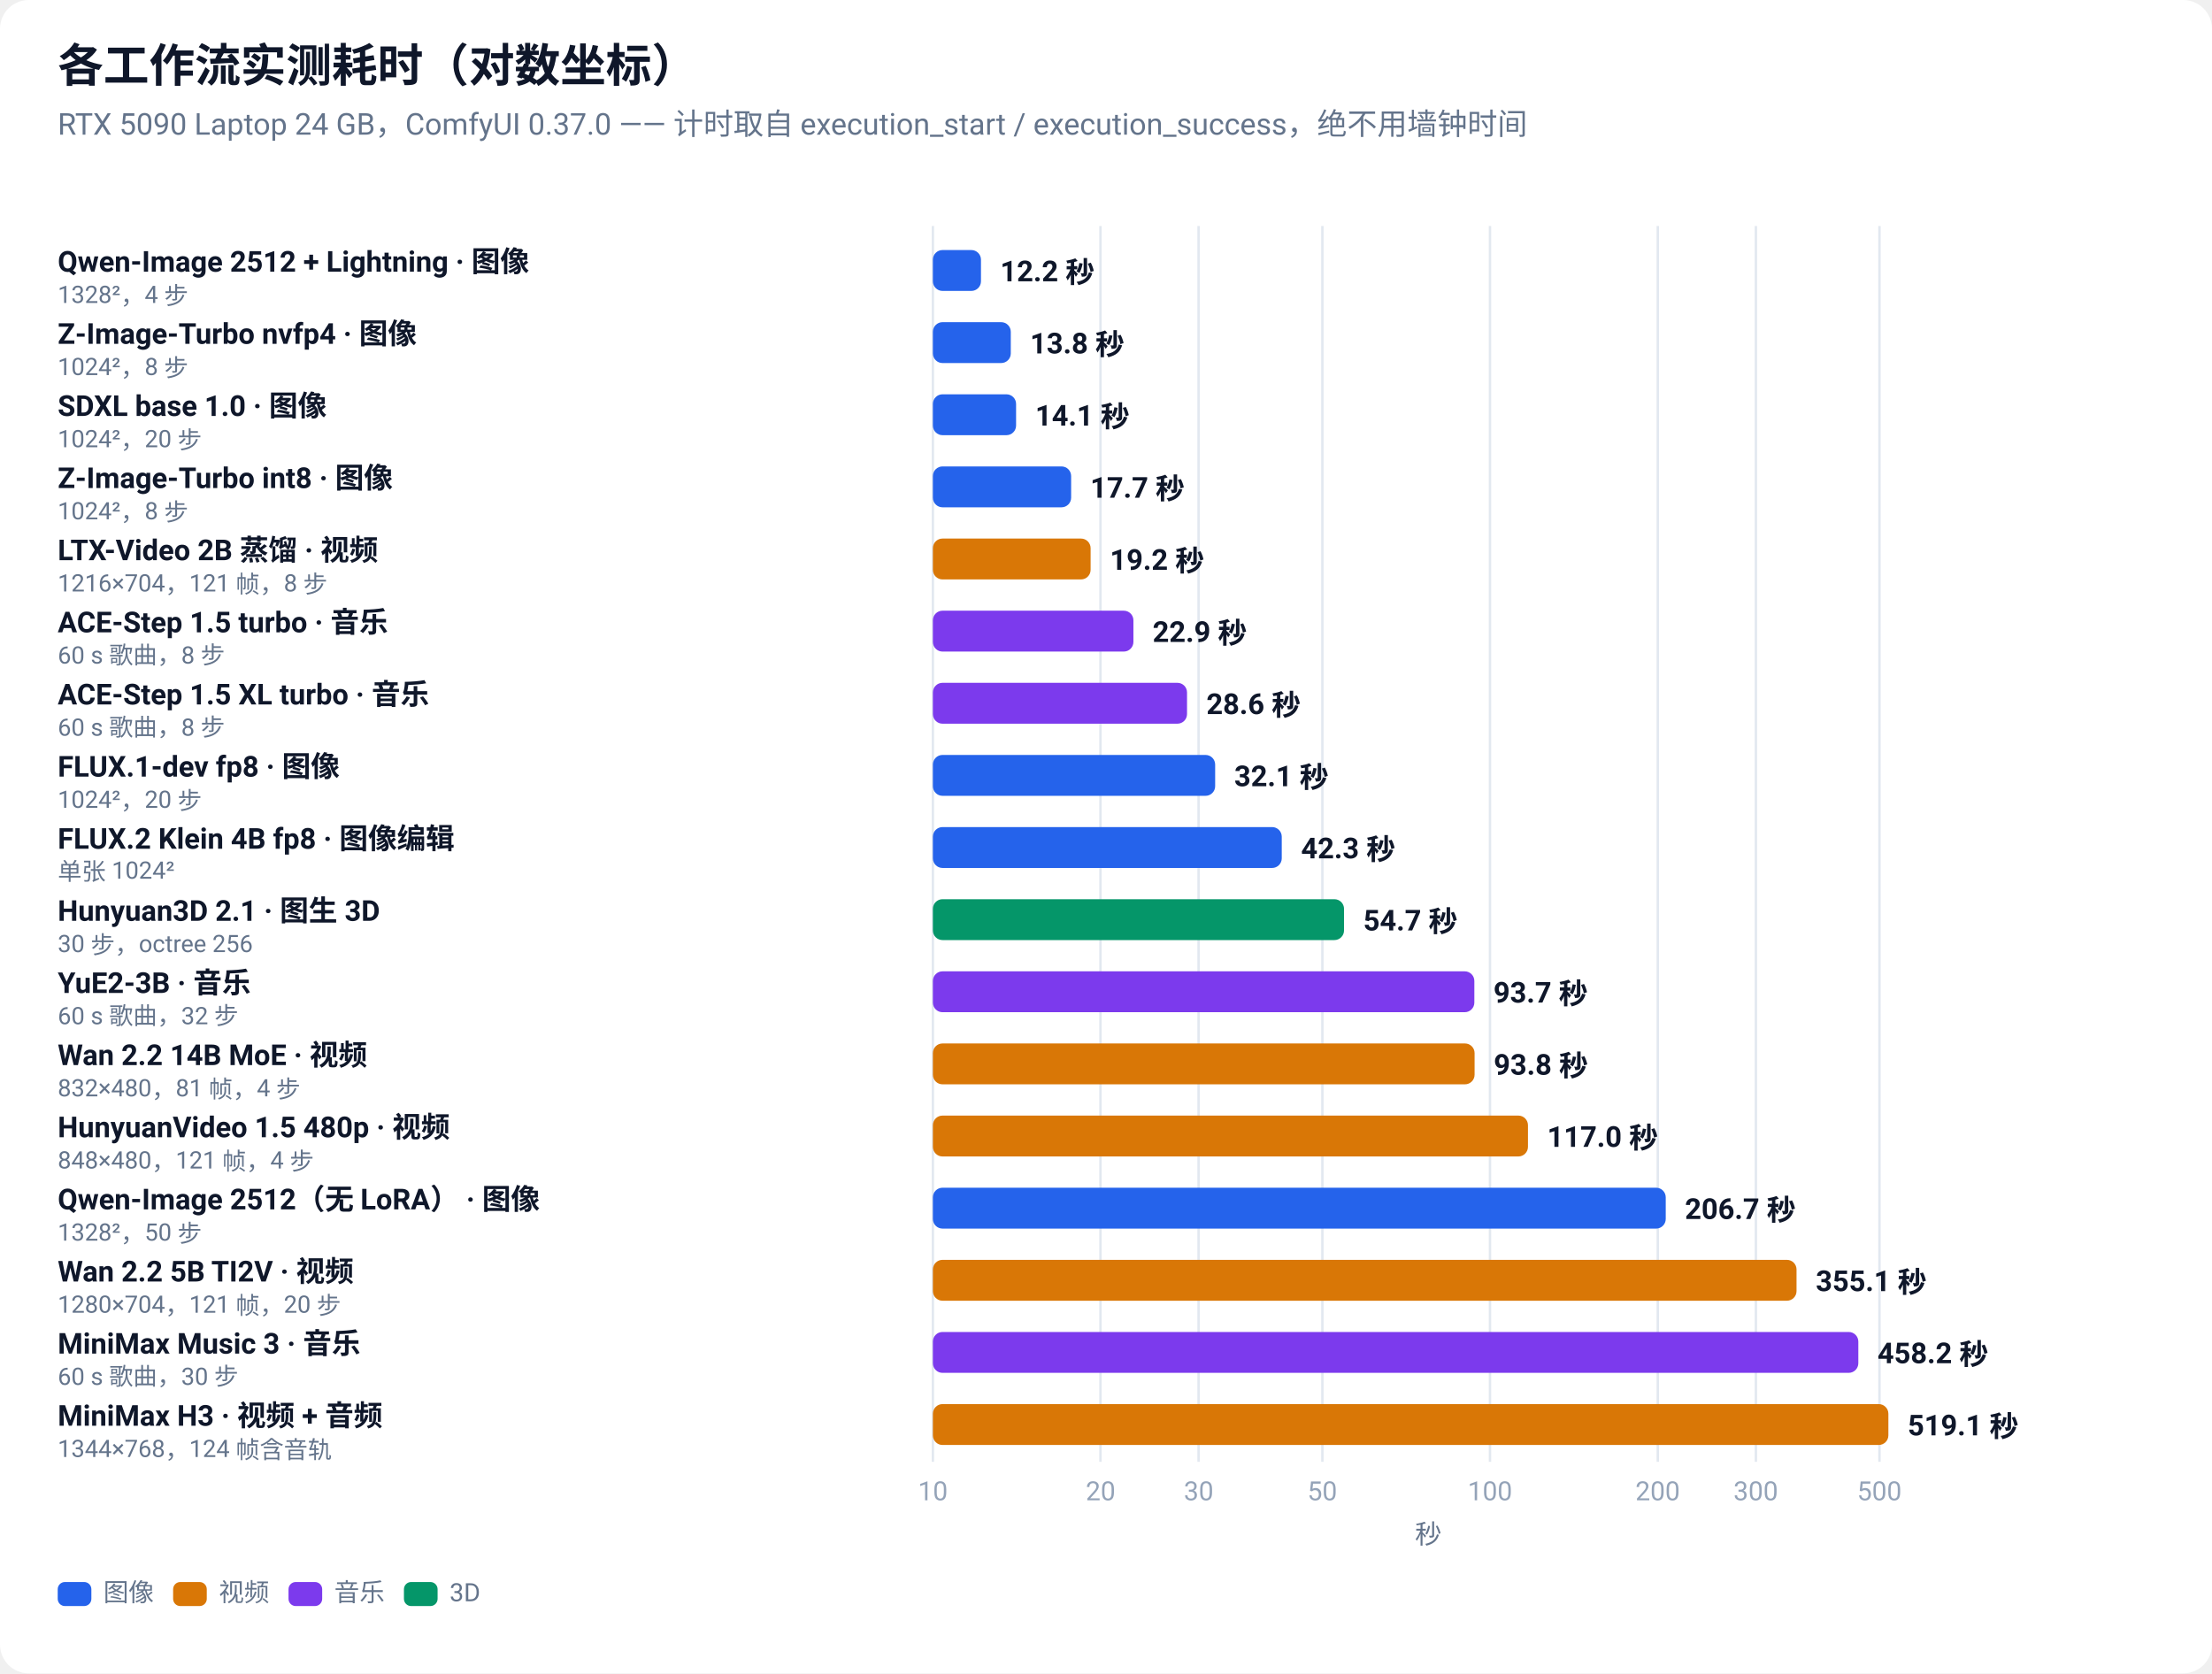
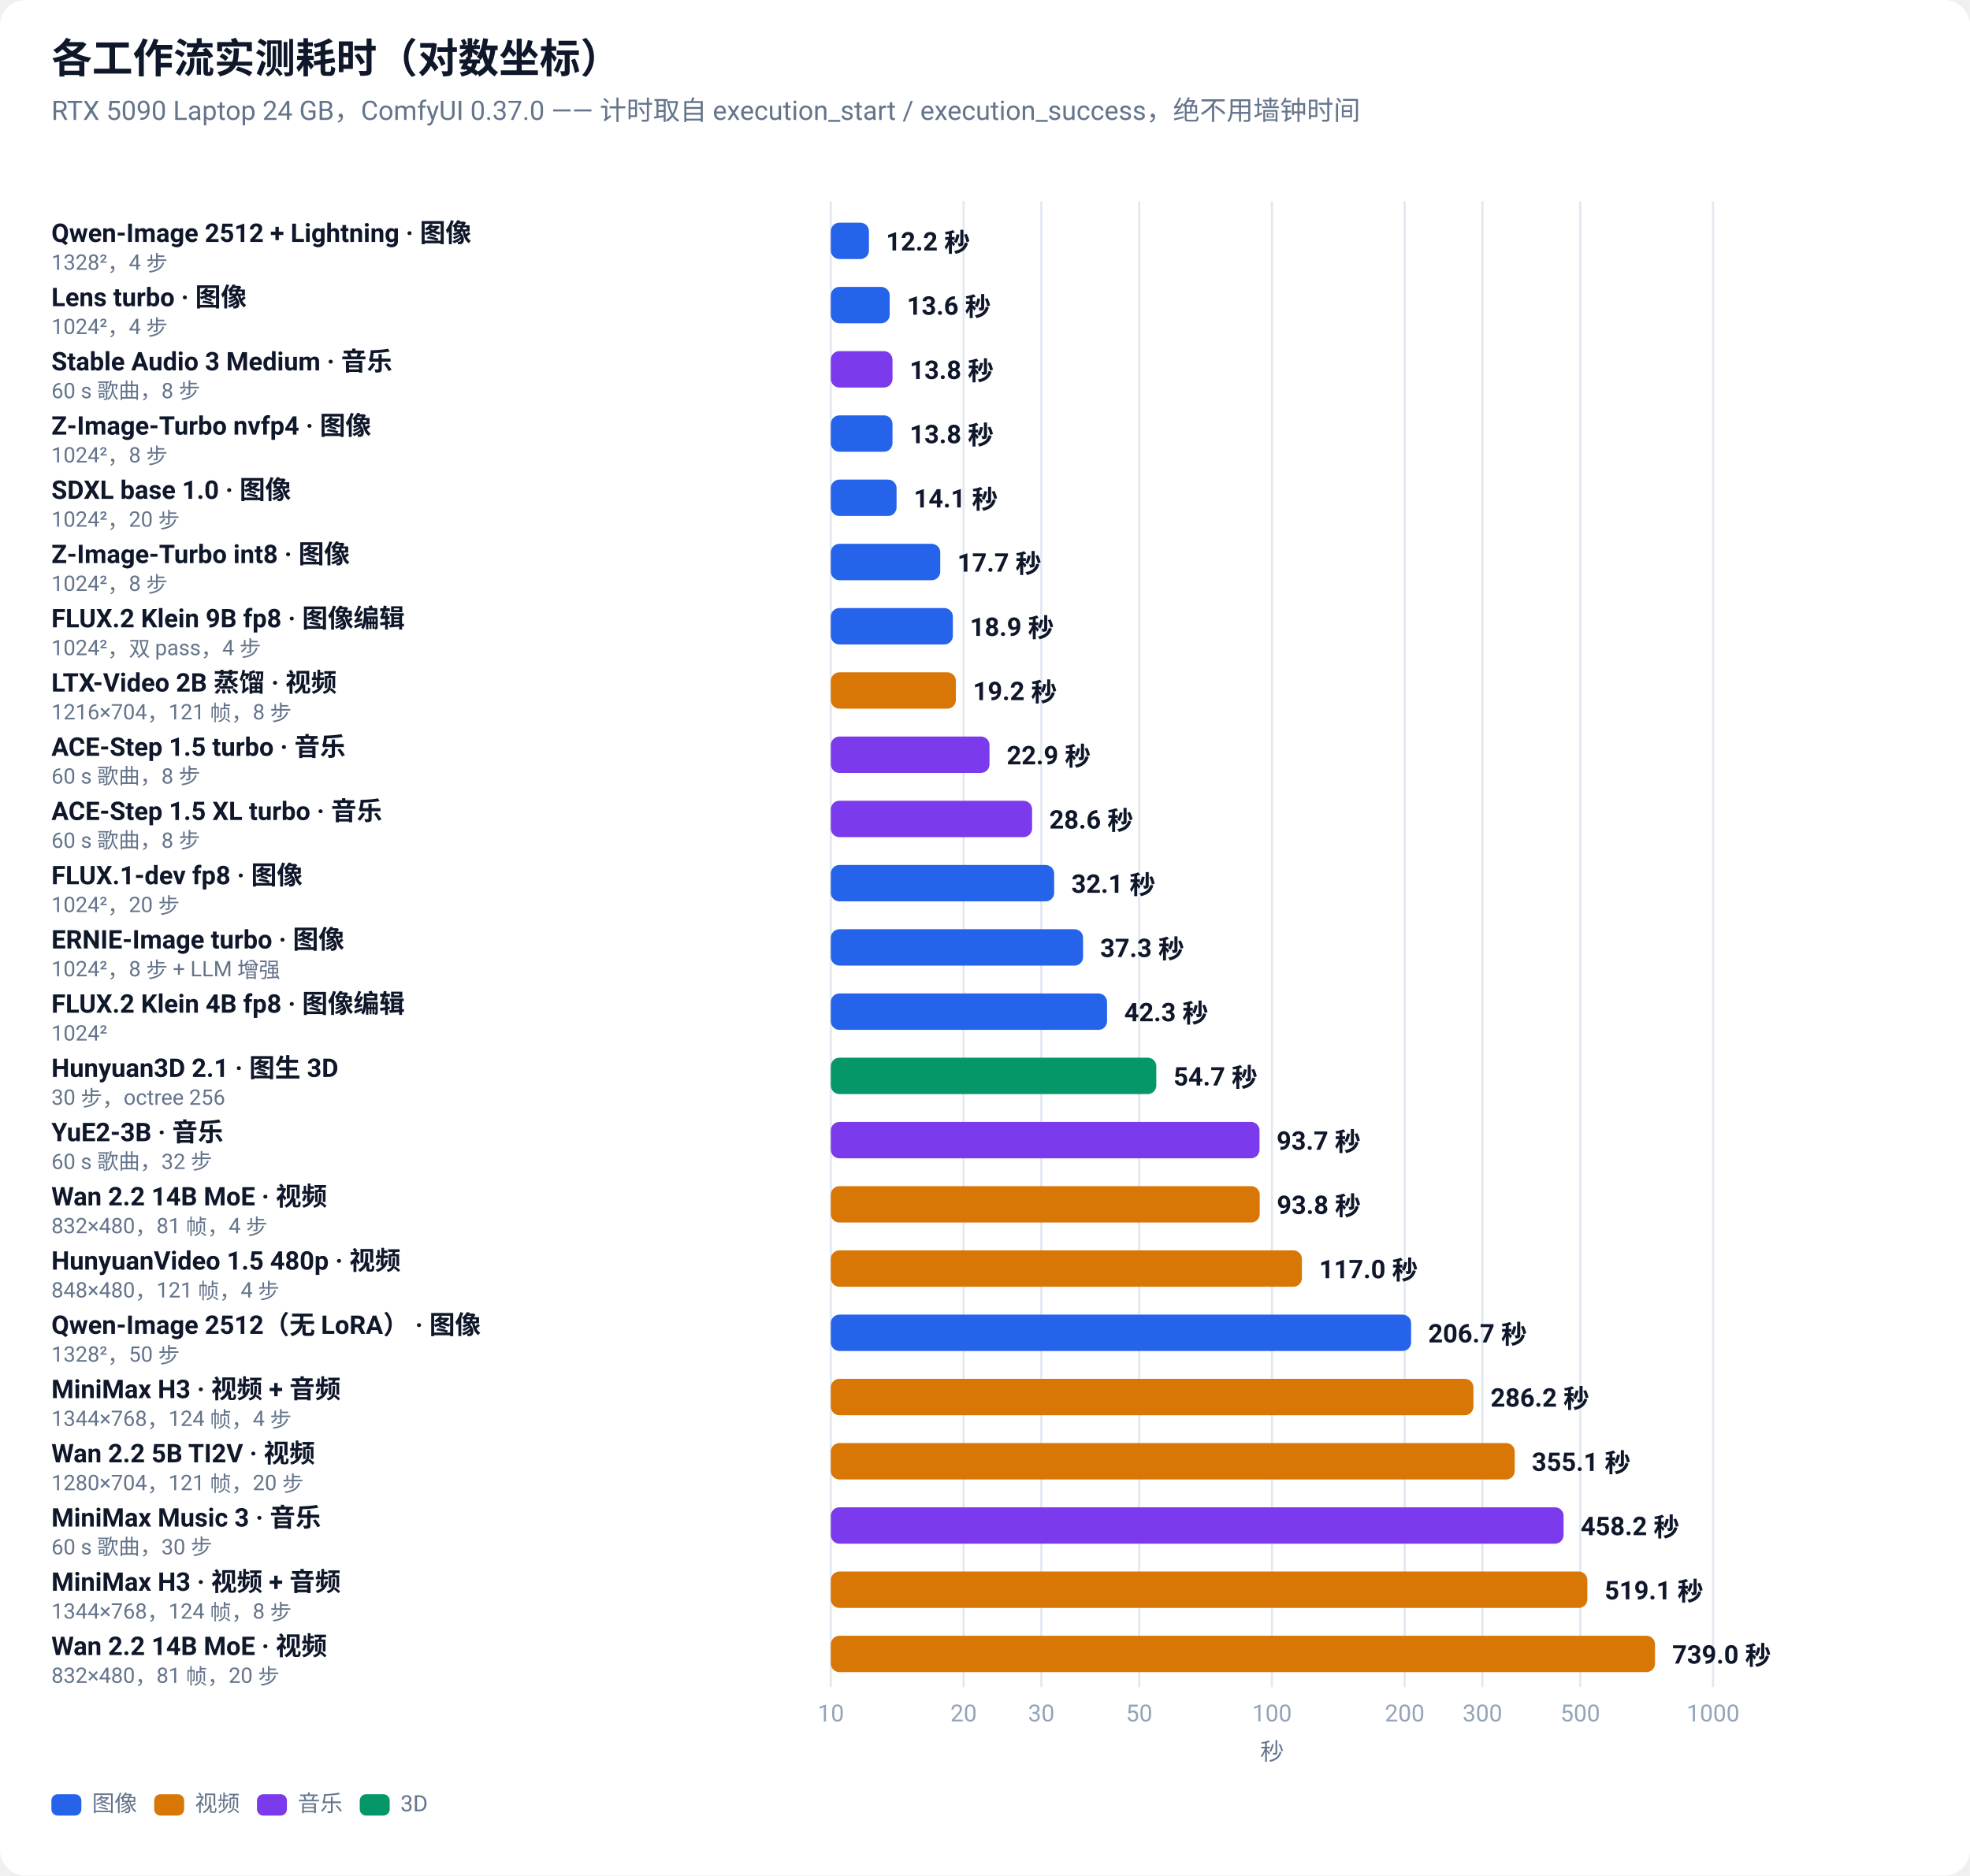
- <svg xmlns="http://www.w3.org/2000/svg" viewBox="0 0 920 696" width="920" height="696" role="img" aria-label="各工作流实测耗时（对数坐标）">
-   <rect x="0.0" y="0.0" width="920.0" height="696.0" rx="12" fill="#ffffff" />
+ <svg xmlns="http://www.w3.org/2000/svg" viewBox="0 0 920 876" width="920" height="876" role="img" aria-label="各工作流实测耗时（对数坐标）">
+   <rect x="0.0" y="0.0" width="920.0" height="876.0" rx="12" fill="#ffffff" />
  <text x="24" y="34" font-family="-apple-system,'Segoe UI',Roboto,Helvetica,Arial,sans-serif" font-size="19" fill="#0f172a" font-weight="700">各工作流实测耗时（对数坐标）</text>
  <text x="24" y="56" font-family="-apple-system,'Segoe UI',Roboto,Helvetica,Arial,sans-serif" font-size="12.5" fill="#64748b">RTX 5090 Laptop 24 GB，ComfyUI 0.37.0 —— 计时取自 execution_start / execution_success，绝不用墙钟时间</text>
-   <line x1="388.0" y1="94.0" x2="388.0" y2="608.0" stroke="#e2e8f0" stroke-width="1" />
-   <text x="388.0" y="624" font-family="-apple-system,'Segoe UI',Roboto,Helvetica,Arial,sans-serif" font-size="11" fill="#94a3b8" text-anchor="middle">10</text>
-   <line x1="457.7" y1="94.0" x2="457.7" y2="608.0" stroke="#e2e8f0" stroke-width="1" />
-   <text x="457.749" y="624" font-family="-apple-system,'Segoe UI',Roboto,Helvetica,Arial,sans-serif" font-size="11" fill="#94a3b8" text-anchor="middle">20</text>
-   <line x1="498.5" y1="94.0" x2="498.5" y2="608.0" stroke="#e2e8f0" stroke-width="1" />
-   <text x="498.55" y="624" font-family="-apple-system,'Segoe UI',Roboto,Helvetica,Arial,sans-serif" font-size="11" fill="#94a3b8" text-anchor="middle">30</text>
-   <line x1="550.0" y1="94.0" x2="550.0" y2="608.0" stroke="#e2e8f0" stroke-width="1" />
-   <text x="549.952" y="624" font-family="-apple-system,'Segoe UI',Roboto,Helvetica,Arial,sans-serif" font-size="11" fill="#94a3b8" text-anchor="middle">50</text>
-   <line x1="619.7" y1="94.0" x2="619.7" y2="608.0" stroke="#e2e8f0" stroke-width="1" />
-   <text x="619.701" y="624" font-family="-apple-system,'Segoe UI',Roboto,Helvetica,Arial,sans-serif" font-size="11" fill="#94a3b8" text-anchor="middle">100</text>
-   <line x1="689.5" y1="94.0" x2="689.5" y2="608.0" stroke="#e2e8f0" stroke-width="1" />
-   <text x="689.45" y="624" font-family="-apple-system,'Segoe UI',Roboto,Helvetica,Arial,sans-serif" font-size="11" fill="#94a3b8" text-anchor="middle">200</text>
-   <line x1="730.3" y1="94.0" x2="730.3" y2="608.0" stroke="#e2e8f0" stroke-width="1" />
-   <text x="730.251" y="624" font-family="-apple-system,'Segoe UI',Roboto,Helvetica,Arial,sans-serif" font-size="11" fill="#94a3b8" text-anchor="middle">300</text>
-   <line x1="781.7" y1="94.0" x2="781.7" y2="608.0" stroke="#e2e8f0" stroke-width="1" />
-   <text x="781.654" y="624" font-family="-apple-system,'Segoe UI',Roboto,Helvetica,Arial,sans-serif" font-size="11" fill="#94a3b8" text-anchor="middle">500</text>
-   <text x="594.0" y="642" font-family="-apple-system,'Segoe UI',Roboto,Helvetica,Arial,sans-serif" font-size="11" fill="#64748b" text-anchor="middle">秒</text>
+   <line x1="388.0" y1="94.0" x2="388.0" y2="788.0" stroke="#e2e8f0" stroke-width="1" />
+   <text x="388.0" y="804" font-family="-apple-system,'Segoe UI',Roboto,Helvetica,Arial,sans-serif" font-size="11" fill="#94a3b8" text-anchor="middle">10</text>
+   <line x1="450.0" y1="94.0" x2="450.0" y2="788.0" stroke="#e2e8f0" stroke-width="1" />
+   <text x="450.012" y="804" font-family="-apple-system,'Segoe UI',Roboto,Helvetica,Arial,sans-serif" font-size="11" fill="#94a3b8" text-anchor="middle">20</text>
+   <line x1="486.3" y1="94.0" x2="486.3" y2="788.0" stroke="#e2e8f0" stroke-width="1" />
+   <text x="486.287" y="804" font-family="-apple-system,'Segoe UI',Roboto,Helvetica,Arial,sans-serif" font-size="11" fill="#94a3b8" text-anchor="middle">30</text>
+   <line x1="532.0" y1="94.0" x2="532.0" y2="788.0" stroke="#e2e8f0" stroke-width="1" />
+   <text x="531.988" y="804" font-family="-apple-system,'Segoe UI',Roboto,Helvetica,Arial,sans-serif" font-size="11" fill="#94a3b8" text-anchor="middle">50</text>
+   <line x1="594.0" y1="94.0" x2="594.0" y2="788.0" stroke="#e2e8f0" stroke-width="1" />
+   <text x="594.0" y="804" font-family="-apple-system,'Segoe UI',Roboto,Helvetica,Arial,sans-serif" font-size="11" fill="#94a3b8" text-anchor="middle">100</text>
+   <line x1="656.0" y1="94.0" x2="656.0" y2="788.0" stroke="#e2e8f0" stroke-width="1" />
+   <text x="656.012" y="804" font-family="-apple-system,'Segoe UI',Roboto,Helvetica,Arial,sans-serif" font-size="11" fill="#94a3b8" text-anchor="middle">200</text>
+   <line x1="692.3" y1="94.0" x2="692.3" y2="788.0" stroke="#e2e8f0" stroke-width="1" />
+   <text x="692.287" y="804" font-family="-apple-system,'Segoe UI',Roboto,Helvetica,Arial,sans-serif" font-size="11" fill="#94a3b8" text-anchor="middle">300</text>
+   <line x1="738.0" y1="94.0" x2="738.0" y2="788.0" stroke="#e2e8f0" stroke-width="1" />
+   <text x="737.988" y="804" font-family="-apple-system,'Segoe UI',Roboto,Helvetica,Arial,sans-serif" font-size="11" fill="#94a3b8" text-anchor="middle">500</text>
+   <line x1="800.0" y1="94.0" x2="800.0" y2="788.0" stroke="#e2e8f0" stroke-width="1" />
+   <text x="800.0" y="804" font-family="-apple-system,'Segoe UI',Roboto,Helvetica,Arial,sans-serif" font-size="11" fill="#94a3b8" text-anchor="middle">1000</text>
+   <text x="594.0" y="822" font-family="-apple-system,'Segoe UI',Roboto,Helvetica,Arial,sans-serif" font-size="11" fill="#64748b" text-anchor="middle">秒</text>
  <text x="24" y="113" font-family="-apple-system,'Segoe UI',Roboto,Helvetica,Arial,sans-serif" font-size="12" fill="#0f172a" font-weight="600">Qwen-Image 2512 + Lightning · 图像</text>
  <text x="24" y="126" font-family="-apple-system,'Segoe UI',Roboto,Helvetica,Arial,sans-serif" font-size="10" fill="#64748b">1328²，4 步</text>
-   <rect x="388.0" y="104.0" width="20.0" height="17.0" rx="4" fill="#2563eb" />
-   <text x="416.01" y="117" font-family="-apple-system,'Segoe UI',Roboto,Helvetica,Arial,sans-serif" font-size="12" fill="#0f172a" font-weight="700">12.2 秒</text>
-   <text x="24" y="143" font-family="-apple-system,'Segoe UI',Roboto,Helvetica,Arial,sans-serif" font-size="12" fill="#0f172a" font-weight="600">Z-Image-Turbo nvfp4 · 图像</text>
-   <text x="24" y="156" font-family="-apple-system,'Segoe UI',Roboto,Helvetica,Arial,sans-serif" font-size="10" fill="#64748b">1024²，8 步</text>
-   <rect x="388.0" y="134.0" width="32.4" height="17.0" rx="4" fill="#2563eb" />
-   <text x="428.41" y="147" font-family="-apple-system,'Segoe UI',Roboto,Helvetica,Arial,sans-serif" font-size="12" fill="#0f172a" font-weight="700">13.8 秒</text>
-   <text x="24" y="173" font-family="-apple-system,'Segoe UI',Roboto,Helvetica,Arial,sans-serif" font-size="12" fill="#0f172a" font-weight="600">SDXL base 1.0 · 图像</text>
-   <text x="24" y="186" font-family="-apple-system,'Segoe UI',Roboto,Helvetica,Arial,sans-serif" font-size="10" fill="#64748b">1024²，20 步</text>
-   <rect x="388.0" y="164.0" width="34.6" height="17.0" rx="4" fill="#2563eb" />
-   <text x="430.574" y="177" font-family="-apple-system,'Segoe UI',Roboto,Helvetica,Arial,sans-serif" font-size="12" fill="#0f172a" font-weight="700">14.1 秒</text>
-   <text x="24" y="203" font-family="-apple-system,'Segoe UI',Roboto,Helvetica,Arial,sans-serif" font-size="12" fill="#0f172a" font-weight="600">Z-Image-Turbo int8 · 图像</text>
+   <rect x="388.0" y="104.0" width="17.8" height="17.0" rx="4" fill="#2563eb" />
+   <text x="413.79" y="117" font-family="-apple-system,'Segoe UI',Roboto,Helvetica,Arial,sans-serif" font-size="12" fill="#0f172a" font-weight="700">12.2 秒</text>
+   <text x="24" y="143" font-family="-apple-system,'Segoe UI',Roboto,Helvetica,Arial,sans-serif" font-size="12" fill="#0f172a" font-weight="600">Lens turbo · 图像</text>
+   <text x="24" y="156" font-family="-apple-system,'Segoe UI',Roboto,Helvetica,Arial,sans-serif" font-size="10" fill="#64748b">1024²，4 步</text>
+   <rect x="388.0" y="134.0" width="27.5" height="17.0" rx="4" fill="#2563eb" />
+   <text x="423.509" y="147" font-family="-apple-system,'Segoe UI',Roboto,Helvetica,Arial,sans-serif" font-size="12" fill="#0f172a" font-weight="700">13.6 秒</text>
+   <text x="24" y="173" font-family="-apple-system,'Segoe UI',Roboto,Helvetica,Arial,sans-serif" font-size="12" fill="#0f172a" font-weight="600">Stable Audio 3 Medium · 音乐</text>
+   <text x="24" y="186" font-family="-apple-system,'Segoe UI',Roboto,Helvetica,Arial,sans-serif" font-size="10" fill="#64748b">60 s 歌曲，8 步</text>
+   <rect x="388.0" y="164.0" width="28.8" height="17.0" rx="4" fill="#7c3aed" />
+   <text x="424.815" y="177" font-family="-apple-system,'Segoe UI',Roboto,Helvetica,Arial,sans-serif" font-size="12" fill="#0f172a" font-weight="700">13.8 秒</text>
+   <text x="24" y="203" font-family="-apple-system,'Segoe UI',Roboto,Helvetica,Arial,sans-serif" font-size="12" fill="#0f172a" font-weight="600">Z-Image-Turbo nvfp4 · 图像</text>
  <text x="24" y="216" font-family="-apple-system,'Segoe UI',Roboto,Helvetica,Arial,sans-serif" font-size="10" fill="#64748b">1024²，8 步</text>
-   <rect x="388.0" y="194.0" width="57.5" height="17.0" rx="4" fill="#2563eb" />
-   <text x="453.456" y="207" font-family="-apple-system,'Segoe UI',Roboto,Helvetica,Arial,sans-serif" font-size="12" fill="#0f172a" font-weight="700">17.7 秒</text>
-   <text x="24" y="233" font-family="-apple-system,'Segoe UI',Roboto,Helvetica,Arial,sans-serif" font-size="12" fill="#0f172a" font-weight="600">LTX-Video 2B 蒸馏 · 视频</text>
-   <text x="24" y="246" font-family="-apple-system,'Segoe UI',Roboto,Helvetica,Arial,sans-serif" font-size="10" fill="#64748b">1216×704，121 帧，8 步</text>
-   <rect x="388.0" y="224.0" width="65.6" height="17.0" rx="4" fill="#d97706" />
-   <text x="461.641" y="237" font-family="-apple-system,'Segoe UI',Roboto,Helvetica,Arial,sans-serif" font-size="12" fill="#0f172a" font-weight="700">19.2 秒</text>
-   <text x="24" y="263" font-family="-apple-system,'Segoe UI',Roboto,Helvetica,Arial,sans-serif" font-size="12" fill="#0f172a" font-weight="600">ACE-Step 1.5 turbo · 音乐</text>
-   <text x="24" y="276" font-family="-apple-system,'Segoe UI',Roboto,Helvetica,Arial,sans-serif" font-size="10" fill="#64748b">60 s 歌曲，8 步</text>
-   <rect x="388.0" y="254.0" width="83.4" height="17.0" rx="4" fill="#7c3aed" />
-   <text x="479.374" y="267" font-family="-apple-system,'Segoe UI',Roboto,Helvetica,Arial,sans-serif" font-size="12" fill="#0f172a" font-weight="700">22.9 秒</text>
-   <text x="24" y="293" font-family="-apple-system,'Segoe UI',Roboto,Helvetica,Arial,sans-serif" font-size="12" fill="#0f172a" font-weight="600">ACE-Step 1.5 XL turbo · 音乐</text>
-   <text x="24" y="306" font-family="-apple-system,'Segoe UI',Roboto,Helvetica,Arial,sans-serif" font-size="10" fill="#64748b">60 s 歌曲，8 步</text>
-   <rect x="388.0" y="284.0" width="105.7" height="17.0" rx="4" fill="#7c3aed" />
-   <text x="501.741" y="297" font-family="-apple-system,'Segoe UI',Roboto,Helvetica,Arial,sans-serif" font-size="12" fill="#0f172a" font-weight="700">28.6 秒</text>
-   <text x="24" y="323" font-family="-apple-system,'Segoe UI',Roboto,Helvetica,Arial,sans-serif" font-size="12" fill="#0f172a" font-weight="600">FLUX.1-dev fp8 · 图像</text>
-   <text x="24" y="336" font-family="-apple-system,'Segoe UI',Roboto,Helvetica,Arial,sans-serif" font-size="10" fill="#64748b">1024²，20 步</text>
-   <rect x="388.0" y="314.0" width="117.4" height="17.0" rx="4" fill="#2563eb" />
-   <text x="513.358" y="327" font-family="-apple-system,'Segoe UI',Roboto,Helvetica,Arial,sans-serif" font-size="12" fill="#0f172a" font-weight="700">32.1 秒</text>
-   <text x="24" y="353" font-family="-apple-system,'Segoe UI',Roboto,Helvetica,Arial,sans-serif" font-size="12" fill="#0f172a" font-weight="600">FLUX.2 Klein 4B fp8 · 图像编辑</text>
-   <text x="24" y="366" font-family="-apple-system,'Segoe UI',Roboto,Helvetica,Arial,sans-serif" font-size="10" fill="#64748b">单张 1024²</text>
-   <rect x="388.0" y="344.0" width="145.1" height="17.0" rx="4" fill="#2563eb" />
-   <text x="541.124" y="357" font-family="-apple-system,'Segoe UI',Roboto,Helvetica,Arial,sans-serif" font-size="12" fill="#0f172a" font-weight="700">42.3 秒</text>
-   <text x="24" y="383" font-family="-apple-system,'Segoe UI',Roboto,Helvetica,Arial,sans-serif" font-size="12" fill="#0f172a" font-weight="600">Hunyuan3D 2.1 · 图生 3D</text>
-   <text x="24" y="396" font-family="-apple-system,'Segoe UI',Roboto,Helvetica,Arial,sans-serif" font-size="10" fill="#64748b">30 步，octree 256</text>
-   <rect x="388.0" y="374.0" width="171.0" height="17.0" rx="4" fill="#059669" />
-   <text x="566.993" y="387" font-family="-apple-system,'Segoe UI',Roboto,Helvetica,Arial,sans-serif" font-size="12" fill="#0f172a" font-weight="700">54.7 秒</text>
-   <text x="24" y="413" font-family="-apple-system,'Segoe UI',Roboto,Helvetica,Arial,sans-serif" font-size="12" fill="#0f172a" font-weight="600">YuE2-3B · 音乐</text>
-   <text x="24" y="426" font-family="-apple-system,'Segoe UI',Roboto,Helvetica,Arial,sans-serif" font-size="10" fill="#64748b">60 s 歌曲，32 步</text>
-   <rect x="388.0" y="404.0" width="225.2" height="17.0" rx="4" fill="#7c3aed" />
-   <text x="621.153" y="417" font-family="-apple-system,'Segoe UI',Roboto,Helvetica,Arial,sans-serif" font-size="12" fill="#0f172a" font-weight="700">93.7 秒</text>
-   <text x="24" y="443" font-family="-apple-system,'Segoe UI',Roboto,Helvetica,Arial,sans-serif" font-size="12" fill="#0f172a" font-weight="600">Wan 2.2 14B MoE · 视频</text>
-   <text x="24" y="456" font-family="-apple-system,'Segoe UI',Roboto,Helvetica,Arial,sans-serif" font-size="10" fill="#64748b">832×480，81 帧，4 步</text>
-   <rect x="388.0" y="434.0" width="225.3" height="17.0" rx="4" fill="#d97706" />
-   <text x="621.261" y="447" font-family="-apple-system,'Segoe UI',Roboto,Helvetica,Arial,sans-serif" font-size="12" fill="#0f172a" font-weight="700">93.8 秒</text>
-   <text x="24" y="473" font-family="-apple-system,'Segoe UI',Roboto,Helvetica,Arial,sans-serif" font-size="12" fill="#0f172a" font-weight="600">HunyuanVideo 1.5 480p · 视频</text>
-   <text x="24" y="486" font-family="-apple-system,'Segoe UI',Roboto,Helvetica,Arial,sans-serif" font-size="10" fill="#64748b">848×480，121 帧，4 步</text>
-   <rect x="388.0" y="464.0" width="247.5" height="17.0" rx="4" fill="#d97706" />
-   <text x="643.5" y="477" font-family="-apple-system,'Segoe UI',Roboto,Helvetica,Arial,sans-serif" font-size="12" fill="#0f172a" font-weight="700">117.0 秒</text>
-   <text x="24" y="503" font-family="-apple-system,'Segoe UI',Roboto,Helvetica,Arial,sans-serif" font-size="12" fill="#0f172a" font-weight="600">Qwen-Image 2512（无 LoRA） · 图像</text>
-   <text x="24" y="516" font-family="-apple-system,'Segoe UI',Roboto,Helvetica,Arial,sans-serif" font-size="10" fill="#64748b">1328²，50 步</text>
-   <rect x="388.0" y="494.0" width="304.8" height="17.0" rx="4" fill="#2563eb" />
-   <text x="700.766" y="507" font-family="-apple-system,'Segoe UI',Roboto,Helvetica,Arial,sans-serif" font-size="12" fill="#0f172a" font-weight="700">206.7 秒</text>
-   <text x="24" y="533" font-family="-apple-system,'Segoe UI',Roboto,Helvetica,Arial,sans-serif" font-size="12" fill="#0f172a" font-weight="600">Wan 2.2 5B TI2V · 视频</text>
-   <text x="24" y="546" font-family="-apple-system,'Segoe UI',Roboto,Helvetica,Arial,sans-serif" font-size="10" fill="#64748b">1280×704，121 帧，20 步</text>
-   <rect x="388.0" y="524.0" width="359.2" height="17.0" rx="4" fill="#d97706" />
-   <text x="755.218" y="537" font-family="-apple-system,'Segoe UI',Roboto,Helvetica,Arial,sans-serif" font-size="12" fill="#0f172a" font-weight="700">355.1 秒</text>
-   <text x="24" y="563" font-family="-apple-system,'Segoe UI',Roboto,Helvetica,Arial,sans-serif" font-size="12" fill="#0f172a" font-weight="600">MiniMax Music 3 · 音乐</text>
-   <text x="24" y="576" font-family="-apple-system,'Segoe UI',Roboto,Helvetica,Arial,sans-serif" font-size="10" fill="#64748b">60 s 歌曲，30 步</text>
-   <rect x="388.0" y="554.0" width="384.9" height="17.0" rx="4" fill="#7c3aed" />
-   <text x="780.869" y="567" font-family="-apple-system,'Segoe UI',Roboto,Helvetica,Arial,sans-serif" font-size="12" fill="#0f172a" font-weight="700">458.2 秒</text>
-   <text x="24" y="593" font-family="-apple-system,'Segoe UI',Roboto,Helvetica,Arial,sans-serif" font-size="12" fill="#0f172a" font-weight="600">MiniMax H3 · 视频 + 音频</text>
-   <text x="24" y="606" font-family="-apple-system,'Segoe UI',Roboto,Helvetica,Arial,sans-serif" font-size="10" fill="#64748b">1344×768，124 帧含音轨</text>
-   <rect x="388.0" y="584.0" width="397.4" height="17.0" rx="4" fill="#d97706" />
-   <text x="793.426" y="597" font-family="-apple-system,'Segoe UI',Roboto,Helvetica,Arial,sans-serif" font-size="12" fill="#0f172a" font-weight="700">519.1 秒</text>
-   <rect x="24.0" y="658.0" width="14.0" height="10.0" rx="3" fill="#2563eb" />
-   <text x="43" y="666" font-family="-apple-system,'Segoe UI',Roboto,Helvetica,Arial,sans-serif" font-size="10.5" fill="#64748b">图像</text>
-   <rect x="72.0" y="658.0" width="14.0" height="10.0" rx="3" fill="#d97706" />
-   <text x="91" y="666" font-family="-apple-system,'Segoe UI',Roboto,Helvetica,Arial,sans-serif" font-size="10.5" fill="#64748b">视频</text>
-   <rect x="120.0" y="658.0" width="14.0" height="10.0" rx="3" fill="#7c3aed" />
-   <text x="139" y="666" font-family="-apple-system,'Segoe UI',Roboto,Helvetica,Arial,sans-serif" font-size="10.5" fill="#64748b">音乐</text>
-   <rect x="168.0" y="658.0" width="14.0" height="10.0" rx="3" fill="#059669" />
-   <text x="187" y="666" font-family="-apple-system,'Segoe UI',Roboto,Helvetica,Arial,sans-serif" font-size="10.5" fill="#64748b">3D</text>
+   <rect x="388.0" y="194.0" width="28.8" height="17.0" rx="4" fill="#2563eb" />
+   <text x="424.815" y="207" font-family="-apple-system,'Segoe UI',Roboto,Helvetica,Arial,sans-serif" font-size="12" fill="#0f172a" font-weight="700">13.8 秒</text>
+   <text x="24" y="233" font-family="-apple-system,'Segoe UI',Roboto,Helvetica,Arial,sans-serif" font-size="12" fill="#0f172a" font-weight="600">SDXL base 1.0 · 图像</text>
+   <text x="24" y="246" font-family="-apple-system,'Segoe UI',Roboto,Helvetica,Arial,sans-serif" font-size="10" fill="#64748b">1024²，20 步</text>
+   <rect x="388.0" y="224.0" width="30.7" height="17.0" rx="4" fill="#2563eb" />
+   <text x="426.739" y="237" font-family="-apple-system,'Segoe UI',Roboto,Helvetica,Arial,sans-serif" font-size="12" fill="#0f172a" font-weight="700">14.1 秒</text>
+   <text x="24" y="263" font-family="-apple-system,'Segoe UI',Roboto,Helvetica,Arial,sans-serif" font-size="12" fill="#0f172a" font-weight="600">Z-Image-Turbo int8 · 图像</text>
+   <text x="24" y="276" font-family="-apple-system,'Segoe UI',Roboto,Helvetica,Arial,sans-serif" font-size="10" fill="#64748b">1024²，8 步</text>
+   <rect x="388.0" y="254.0" width="51.1" height="17.0" rx="4" fill="#2563eb" />
+   <text x="447.082" y="267" font-family="-apple-system,'Segoe UI',Roboto,Helvetica,Arial,sans-serif" font-size="12" fill="#0f172a" font-weight="700">17.7 秒</text>
+   <text x="24" y="293" font-family="-apple-system,'Segoe UI',Roboto,Helvetica,Arial,sans-serif" font-size="12" fill="#0f172a" font-weight="600">FLUX.2 Klein 9B fp8 · 图像编辑</text>
+   <text x="24" y="306" font-family="-apple-system,'Segoe UI',Roboto,Helvetica,Arial,sans-serif" font-size="10" fill="#64748b">1024²，双 pass，4 步</text>
+   <rect x="388.0" y="284.0" width="57.0" height="17.0" rx="4" fill="#2563eb" />
+   <text x="452.951" y="297" font-family="-apple-system,'Segoe UI',Roboto,Helvetica,Arial,sans-serif" font-size="12" fill="#0f172a" font-weight="700">18.9 秒</text>
+   <text x="24" y="323" font-family="-apple-system,'Segoe UI',Roboto,Helvetica,Arial,sans-serif" font-size="12" fill="#0f172a" font-weight="600">LTX-Video 2B 蒸馏 · 视频</text>
+   <text x="24" y="336" font-family="-apple-system,'Segoe UI',Roboto,Helvetica,Arial,sans-serif" font-size="10" fill="#64748b">1216×704，121 帧，8 步</text>
+   <rect x="388.0" y="314.0" width="58.4" height="17.0" rx="4" fill="#d97706" />
+   <text x="454.36" y="327" font-family="-apple-system,'Segoe UI',Roboto,Helvetica,Arial,sans-serif" font-size="12" fill="#0f172a" font-weight="700">19.2 秒</text>
+   <text x="24" y="353" font-family="-apple-system,'Segoe UI',Roboto,Helvetica,Arial,sans-serif" font-size="12" fill="#0f172a" font-weight="600">ACE-Step 1.5 turbo · 音乐</text>
+   <text x="24" y="366" font-family="-apple-system,'Segoe UI',Roboto,Helvetica,Arial,sans-serif" font-size="10" fill="#64748b">60 s 歌曲，8 步</text>
+   <rect x="388.0" y="344.0" width="74.1" height="17.0" rx="4" fill="#7c3aed" />
+   <text x="470.126" y="357" font-family="-apple-system,'Segoe UI',Roboto,Helvetica,Arial,sans-serif" font-size="12" fill="#0f172a" font-weight="700">22.9 秒</text>
+   <text x="24" y="383" font-family="-apple-system,'Segoe UI',Roboto,Helvetica,Arial,sans-serif" font-size="12" fill="#0f172a" font-weight="600">ACE-Step 1.5 XL turbo · 音乐</text>
+   <text x="24" y="396" font-family="-apple-system,'Segoe UI',Roboto,Helvetica,Arial,sans-serif" font-size="10" fill="#64748b">60 s 歌曲，8 步</text>
+   <rect x="388.0" y="374.0" width="94.0" height="17.0" rx="4" fill="#7c3aed" />
+   <text x="490.011" y="387" font-family="-apple-system,'Segoe UI',Roboto,Helvetica,Arial,sans-serif" font-size="12" fill="#0f172a" font-weight="700">28.6 秒</text>
+   <text x="24" y="413" font-family="-apple-system,'Segoe UI',Roboto,Helvetica,Arial,sans-serif" font-size="12" fill="#0f172a" font-weight="600">FLUX.1-dev fp8 · 图像</text>
+   <text x="24" y="426" font-family="-apple-system,'Segoe UI',Roboto,Helvetica,Arial,sans-serif" font-size="10" fill="#64748b">1024²，20 步</text>
+   <rect x="388.0" y="404.0" width="104.3" height="17.0" rx="4" fill="#2563eb" />
+   <text x="500.34" y="417" font-family="-apple-system,'Segoe UI',Roboto,Helvetica,Arial,sans-serif" font-size="12" fill="#0f172a" font-weight="700">32.1 秒</text>
+   <text x="24" y="443" font-family="-apple-system,'Segoe UI',Roboto,Helvetica,Arial,sans-serif" font-size="12" fill="#0f172a" font-weight="600">ERNIE-Image turbo · 图像</text>
+   <text x="24" y="456" font-family="-apple-system,'Segoe UI',Roboto,Helvetica,Arial,sans-serif" font-size="10" fill="#64748b">1024²，8 步 + LLM 增强</text>
+   <rect x="388.0" y="434.0" width="117.8" height="17.0" rx="4" fill="#2563eb" />
+   <text x="513.772" y="447" font-family="-apple-system,'Segoe UI',Roboto,Helvetica,Arial,sans-serif" font-size="12" fill="#0f172a" font-weight="700">37.3 秒</text>
+   <text x="24" y="473" font-family="-apple-system,'Segoe UI',Roboto,Helvetica,Arial,sans-serif" font-size="12" fill="#0f172a" font-weight="600">FLUX.2 Klein 4B fp8 · 图像编辑</text>
+   <text x="24" y="486" font-family="-apple-system,'Segoe UI',Roboto,Helvetica,Arial,sans-serif" font-size="10" fill="#64748b">1024²</text>
+   <rect x="388.0" y="464.0" width="129.0" height="17.0" rx="4" fill="#2563eb" />
+   <text x="525.026" y="477" font-family="-apple-system,'Segoe UI',Roboto,Helvetica,Arial,sans-serif" font-size="12" fill="#0f172a" font-weight="700">42.3 秒</text>
+   <text x="24" y="503" font-family="-apple-system,'Segoe UI',Roboto,Helvetica,Arial,sans-serif" font-size="12" fill="#0f172a" font-weight="600">Hunyuan3D 2.1 · 图生 3D</text>
+   <text x="24" y="516" font-family="-apple-system,'Segoe UI',Roboto,Helvetica,Arial,sans-serif" font-size="10" fill="#64748b">30 步，octree 256</text>
+   <rect x="388.0" y="494.0" width="152.0" height="17.0" rx="4" fill="#059669" />
+   <text x="548.025" y="507" font-family="-apple-system,'Segoe UI',Roboto,Helvetica,Arial,sans-serif" font-size="12" fill="#0f172a" font-weight="700">54.7 秒</text>
+   <text x="24" y="533" font-family="-apple-system,'Segoe UI',Roboto,Helvetica,Arial,sans-serif" font-size="12" fill="#0f172a" font-weight="600">YuE2-3B · 音乐</text>
+   <text x="24" y="546" font-family="-apple-system,'Segoe UI',Roboto,Helvetica,Arial,sans-serif" font-size="10" fill="#64748b">60 s 歌曲，32 步</text>
+   <rect x="388.0" y="524.0" width="200.2" height="17.0" rx="4" fill="#7c3aed" />
+   <text x="596.178" y="537" font-family="-apple-system,'Segoe UI',Roboto,Helvetica,Arial,sans-serif" font-size="12" fill="#0f172a" font-weight="700">93.7 秒</text>
+   <text x="24" y="563" font-family="-apple-system,'Segoe UI',Roboto,Helvetica,Arial,sans-serif" font-size="12" fill="#0f172a" font-weight="600">Wan 2.2 14B MoE · 视频</text>
+   <text x="24" y="576" font-family="-apple-system,'Segoe UI',Roboto,Helvetica,Arial,sans-serif" font-size="10" fill="#64748b">832×480，81 帧，4 步</text>
+   <rect x="388.0" y="554.0" width="200.3" height="17.0" rx="4" fill="#d97706" />
+   <text x="596.274" y="567" font-family="-apple-system,'Segoe UI',Roboto,Helvetica,Arial,sans-serif" font-size="12" fill="#0f172a" font-weight="700">93.8 秒</text>
+   <text x="24" y="593" font-family="-apple-system,'Segoe UI',Roboto,Helvetica,Arial,sans-serif" font-size="12" fill="#0f172a" font-weight="600">HunyuanVideo 1.5 480p · 视频</text>
+   <text x="24" y="606" font-family="-apple-system,'Segoe UI',Roboto,Helvetica,Arial,sans-serif" font-size="10" fill="#64748b">848×480，121 帧，4 步</text>
+   <rect x="388.0" y="584.0" width="220.0" height="17.0" rx="4" fill="#d97706" />
+   <text x="616.046" y="597" font-family="-apple-system,'Segoe UI',Roboto,Helvetica,Arial,sans-serif" font-size="12" fill="#0f172a" font-weight="700">117.0 秒</text>
+   <text x="24" y="623" font-family="-apple-system,'Segoe UI',Roboto,Helvetica,Arial,sans-serif" font-size="12" fill="#0f172a" font-weight="600">Qwen-Image 2512（无 LoRA） · 图像</text>
+   <text x="24" y="636" font-family="-apple-system,'Segoe UI',Roboto,Helvetica,Arial,sans-serif" font-size="10" fill="#64748b">1328²，50 步</text>
+   <rect x="388.0" y="614.0" width="271.0" height="17.0" rx="4" fill="#2563eb" />
+   <text x="666.96" y="627" font-family="-apple-system,'Segoe UI',Roboto,Helvetica,Arial,sans-serif" font-size="12" fill="#0f172a" font-weight="700">206.7 秒</text>
+   <text x="24" y="653" font-family="-apple-system,'Segoe UI',Roboto,Helvetica,Arial,sans-serif" font-size="12" fill="#0f172a" font-weight="600">MiniMax H3 · 视频 + 音频</text>
+   <text x="24" y="666" font-family="-apple-system,'Segoe UI',Roboto,Helvetica,Arial,sans-serif" font-size="10" fill="#64748b">1344×768，124 帧，4 步</text>
+   <rect x="388.0" y="644.0" width="300.1" height="17.0" rx="4" fill="#d97706" />
+   <text x="696.074" y="657" font-family="-apple-system,'Segoe UI',Roboto,Helvetica,Arial,sans-serif" font-size="12" fill="#0f172a" font-weight="700">286.2 秒</text>
+   <text x="24" y="683" font-family="-apple-system,'Segoe UI',Roboto,Helvetica,Arial,sans-serif" font-size="12" fill="#0f172a" font-weight="600">Wan 2.2 5B TI2V · 视频</text>
+   <text x="24" y="696" font-family="-apple-system,'Segoe UI',Roboto,Helvetica,Arial,sans-serif" font-size="10" fill="#64748b">1280×704，121 帧，20 步</text>
+   <rect x="388.0" y="674.0" width="319.4" height="17.0" rx="4" fill="#d97706" />
+   <text x="715.372" y="687" font-family="-apple-system,'Segoe UI',Roboto,Helvetica,Arial,sans-serif" font-size="12" fill="#0f172a" font-weight="700">355.1 秒</text>
+   <text x="24" y="713" font-family="-apple-system,'Segoe UI',Roboto,Helvetica,Arial,sans-serif" font-size="12" fill="#0f172a" font-weight="600">MiniMax Music 3 · 音乐</text>
+   <text x="24" y="726" font-family="-apple-system,'Segoe UI',Roboto,Helvetica,Arial,sans-serif" font-size="10" fill="#64748b">60 s 歌曲，30 步</text>
+   <rect x="388.0" y="704.0" width="342.2" height="17.0" rx="4" fill="#7c3aed" />
+   <text x="738.177" y="717" font-family="-apple-system,'Segoe UI',Roboto,Helvetica,Arial,sans-serif" font-size="12" fill="#0f172a" font-weight="700">458.2 秒</text>
+   <text x="24" y="743" font-family="-apple-system,'Segoe UI',Roboto,Helvetica,Arial,sans-serif" font-size="12" fill="#0f172a" font-weight="600">MiniMax H3 · 视频 + 音频</text>
+   <text x="24" y="756" font-family="-apple-system,'Segoe UI',Roboto,Helvetica,Arial,sans-serif" font-size="10" fill="#64748b">1344×768，124 帧，8 步</text>
+   <rect x="388.0" y="734.0" width="353.3" height="17.0" rx="4" fill="#d97706" />
+   <text x="749.342" y="747" font-family="-apple-system,'Segoe UI',Roboto,Helvetica,Arial,sans-serif" font-size="12" fill="#0f172a" font-weight="700">519.1 秒</text>
+   <text x="24" y="773" font-family="-apple-system,'Segoe UI',Roboto,Helvetica,Arial,sans-serif" font-size="12" fill="#0f172a" font-weight="600">Wan 2.2 14B MoE · 视频</text>
+   <text x="24" y="786" font-family="-apple-system,'Segoe UI',Roboto,Helvetica,Arial,sans-serif" font-size="10" fill="#64748b">832×480，81 帧，20 步</text>
+   <rect x="388.0" y="764.0" width="384.9" height="17.0" rx="4" fill="#d97706" />
+   <text x="780.941" y="777" font-family="-apple-system,'Segoe UI',Roboto,Helvetica,Arial,sans-serif" font-size="12" fill="#0f172a" font-weight="700">739.0 秒</text>
+   <rect x="24.0" y="838.0" width="14.0" height="10.0" rx="3" fill="#2563eb" />
+   <text x="43" y="846" font-family="-apple-system,'Segoe UI',Roboto,Helvetica,Arial,sans-serif" font-size="10.5" fill="#64748b">图像</text>
+   <rect x="72.0" y="838.0" width="14.0" height="10.0" rx="3" fill="#d97706" />
+   <text x="91" y="846" font-family="-apple-system,'Segoe UI',Roboto,Helvetica,Arial,sans-serif" font-size="10.5" fill="#64748b">视频</text>
+   <rect x="120.0" y="838.0" width="14.0" height="10.0" rx="3" fill="#7c3aed" />
+   <text x="139" y="846" font-family="-apple-system,'Segoe UI',Roboto,Helvetica,Arial,sans-serif" font-size="10.5" fill="#64748b">音乐</text>
+   <rect x="168.0" y="838.0" width="14.0" height="10.0" rx="3" fill="#059669" />
+   <text x="187" y="846" font-family="-apple-system,'Segoe UI',Roboto,Helvetica,Arial,sans-serif" font-size="10.5" fill="#64748b">3D</text>
</svg>
